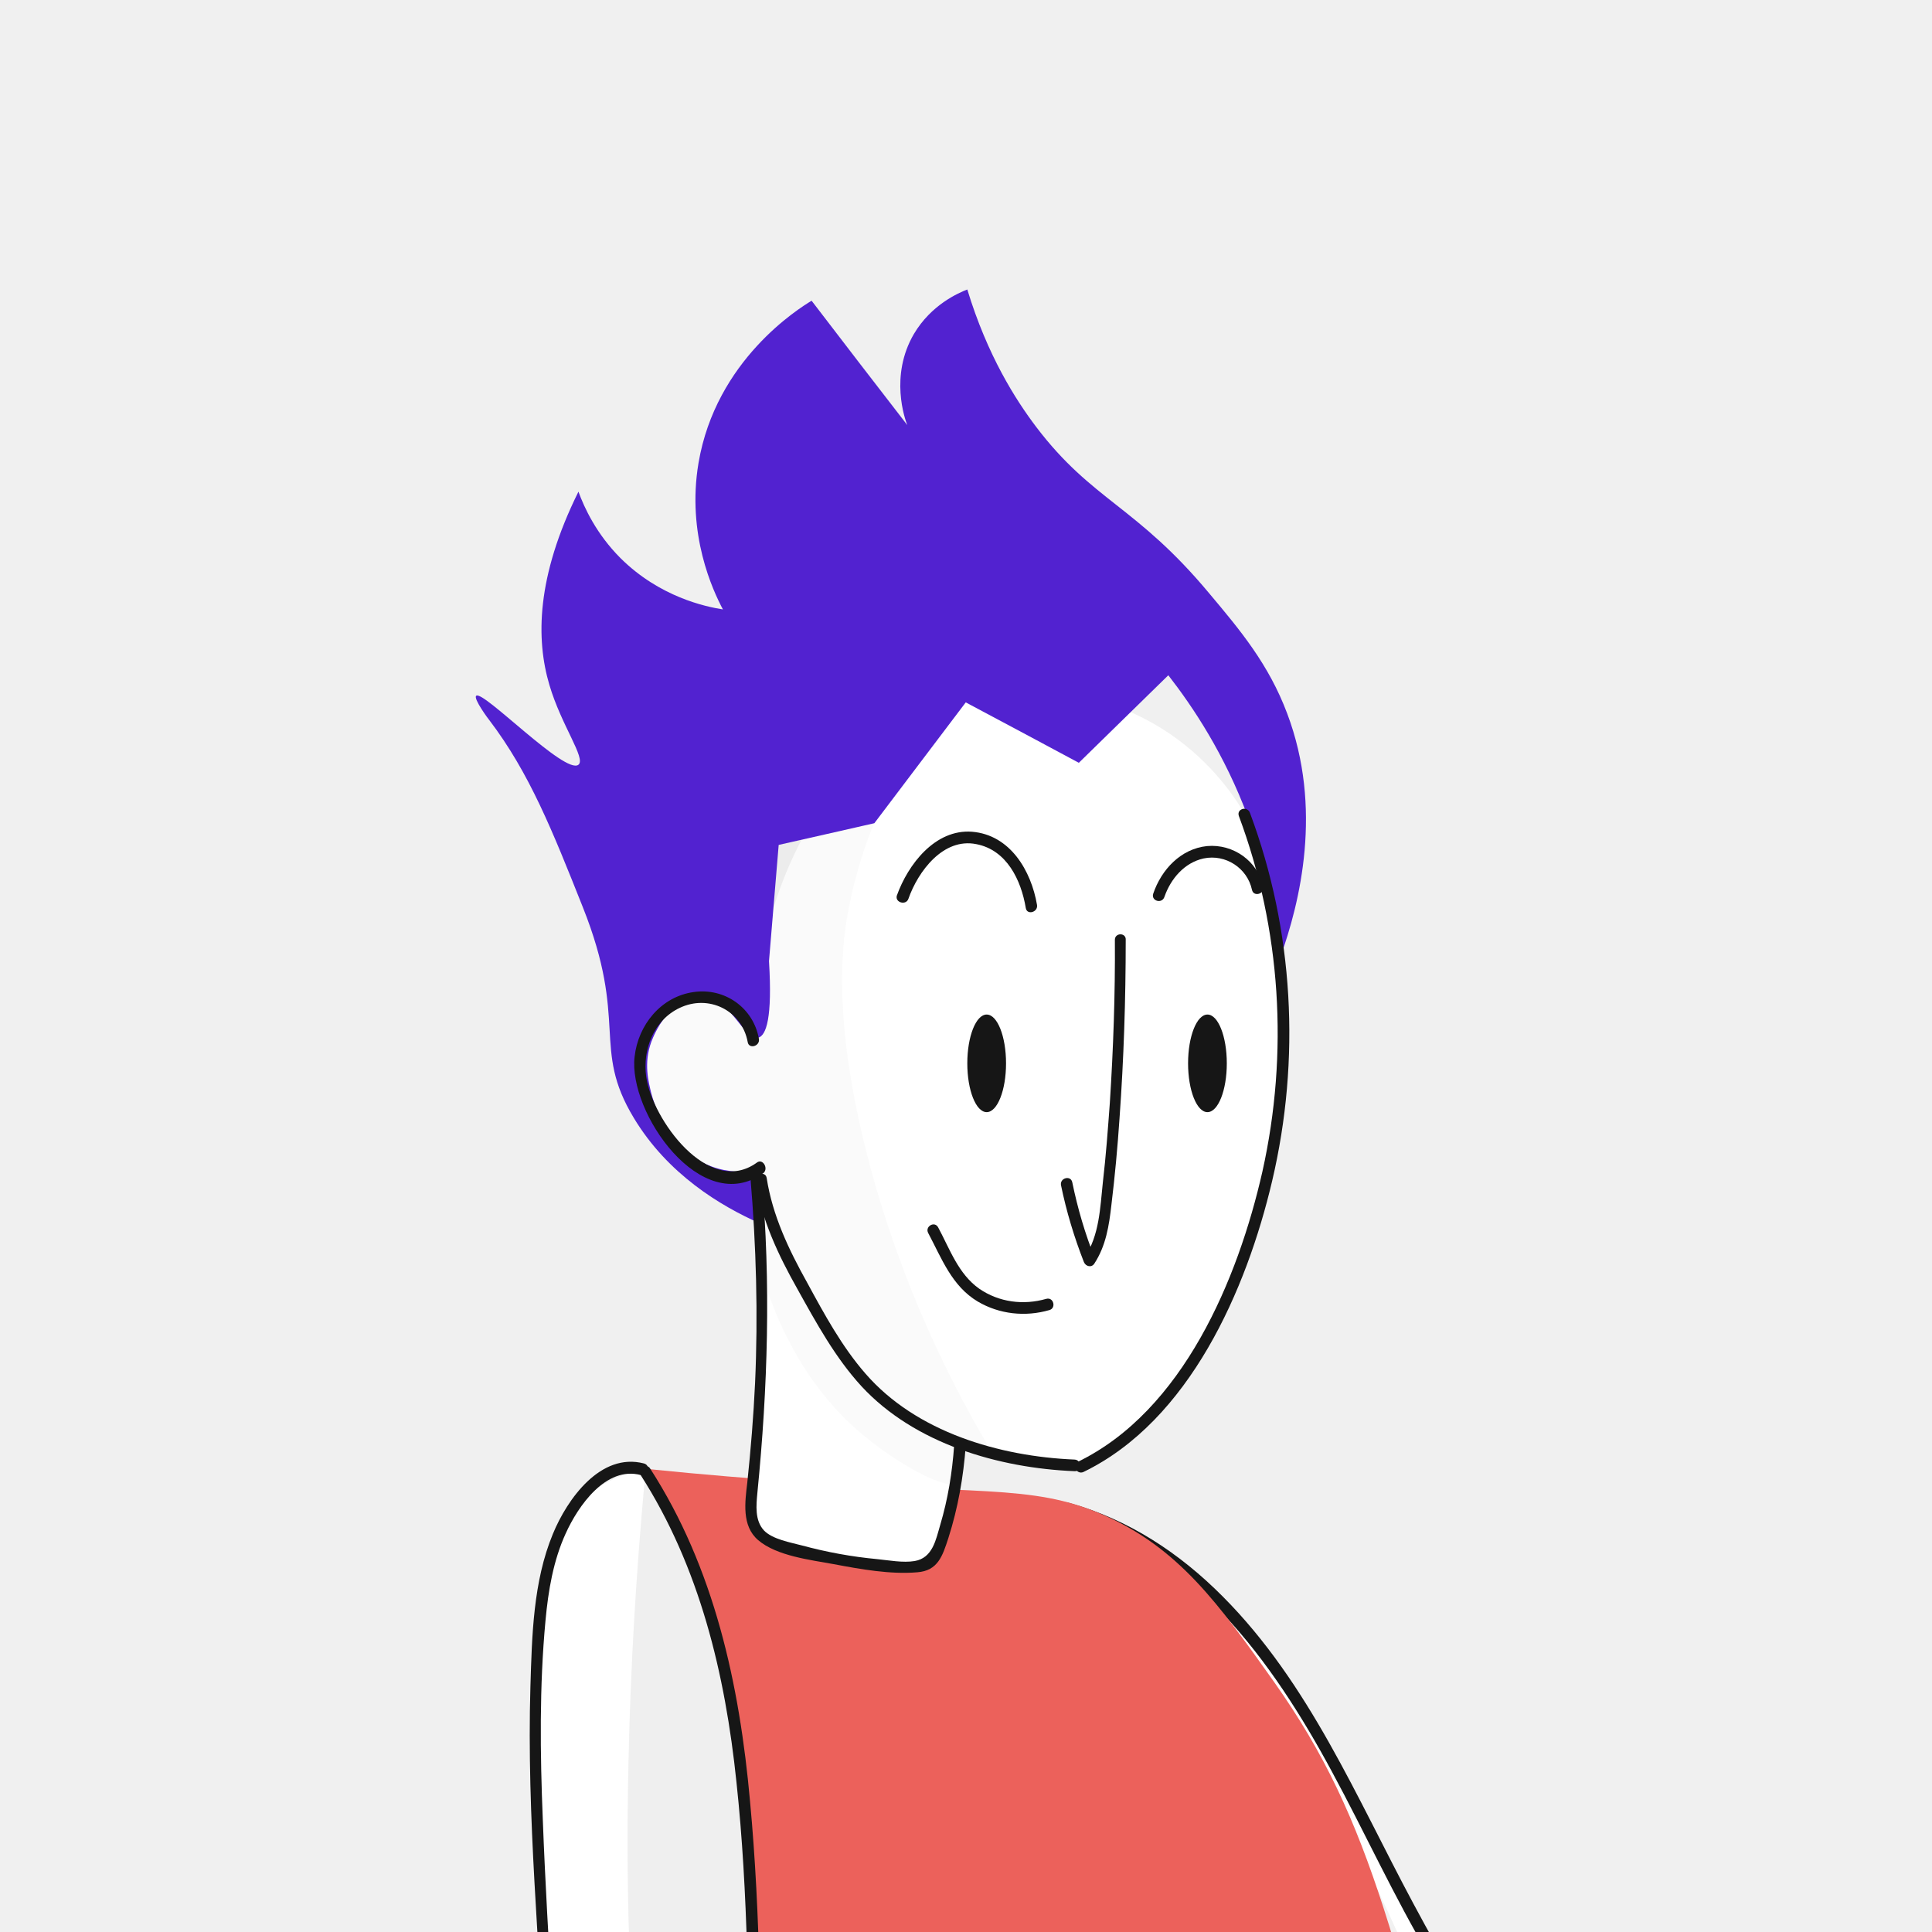
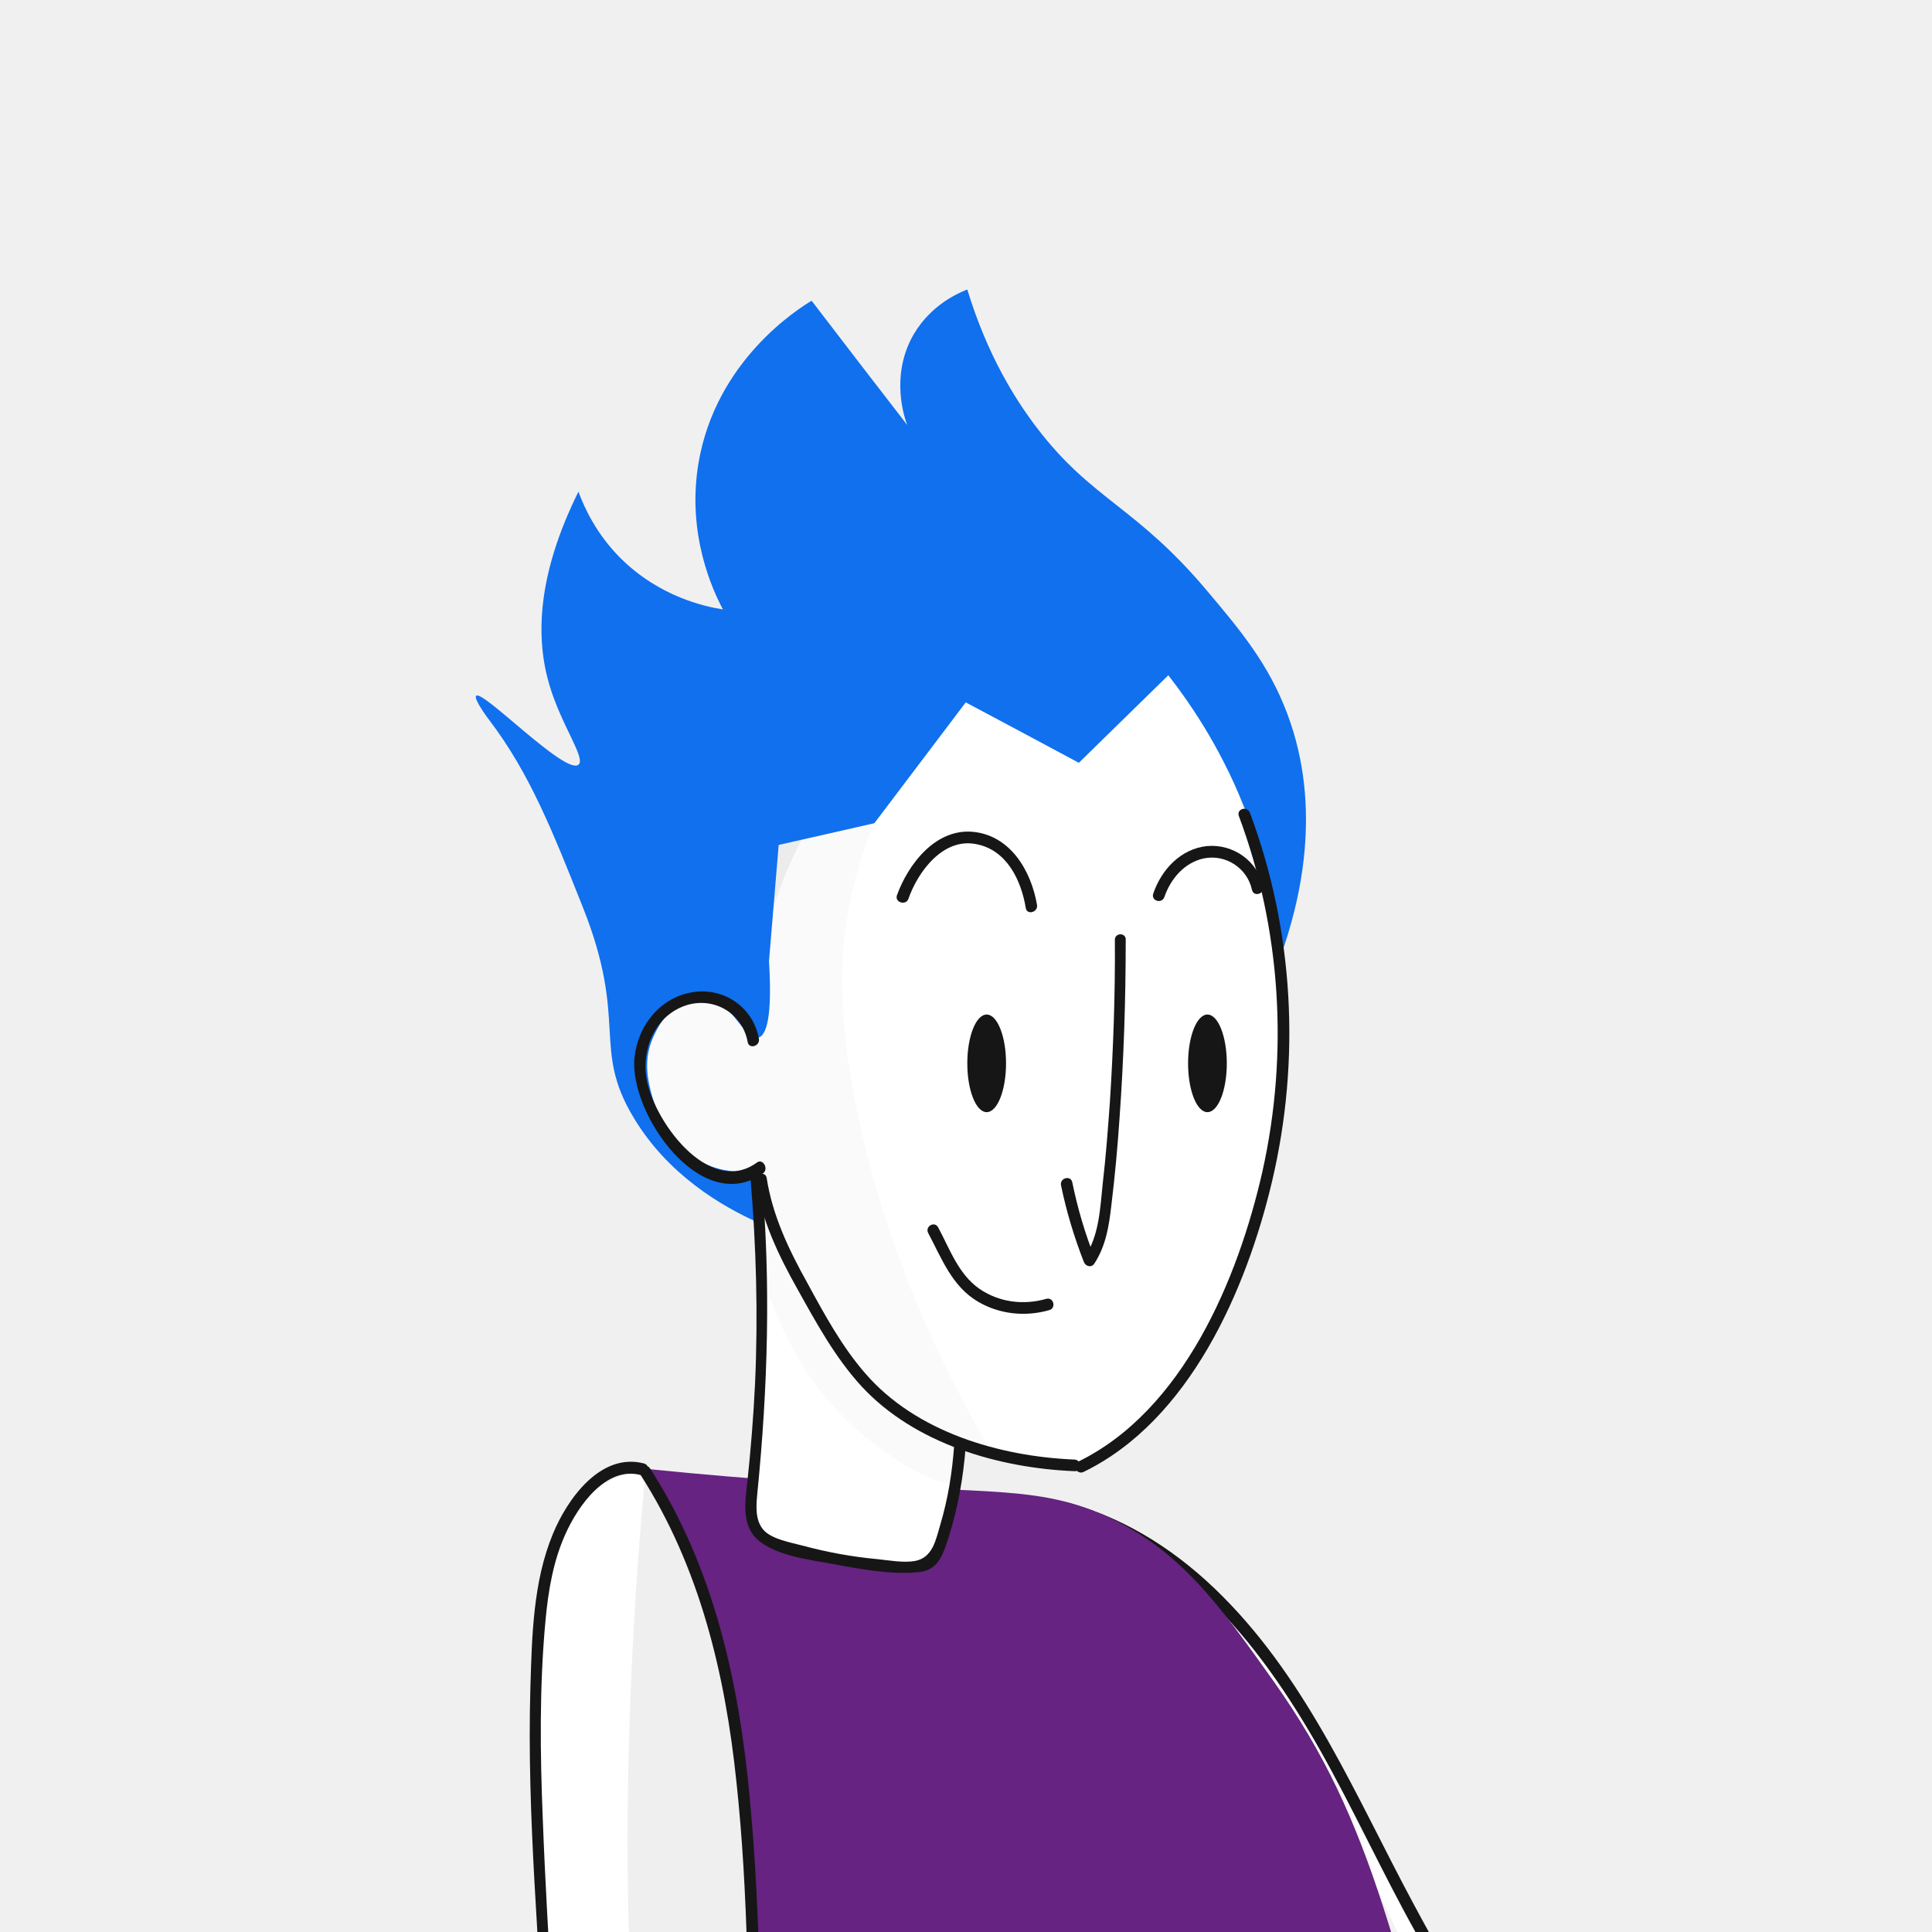
<svg xmlns="http://www.w3.org/2000/svg" width="100%" height="100%" viewBox="0 0 512 512" version="1.1" xml:space="preserve" style="fill-rule:evenodd;clip-rule:evenodd;stroke-linejoin:round;stroke-miterlimit:2;">
-   <g transform="matrix(1.02642,0,0,1.02642,262.763,262.763)">
-     <g transform="matrix(1,0,0,1,-256,-256)">
-       <clipPath id="_clip1">
-         <rect x="0" y="0" width="512" height="512" />
-       </clipPath>
-       <g clip-path="url(#_clip1)">
-         <g id="hand_left_1_" transform="matrix(1,0,0,1,-117.552,0.944859)">
-           <path d="M414.8,399.9C420.1,403.9 427.6,410 435.5,418.3C441.3,424.4 450.9,435.4 466.7,463.5C480.5,488 485.4,501.4 501.5,523.6C506.2,530.1 513.4,539.5 525.5,542.8C526.7,543.1 541.5,546.9 547.9,539.6C550,537.2 656.819,682.253 658.119,674.453C659.419,666.553 659.619,660.753 659.619,660.753C660.319,637.353 660.119,614.053 661.519,596.253C662.419,584.453 665.719,571.453 672.119,545.453C672.819,542.453 677.019,526.553 688.619,516.853C694.219,512.153 696.719,513.053 697.319,513.253C700.819,514.753 700.419,522.153 700.319,523.353C700.019,527.753 698.519,529.053 695.219,536.953C690.319,548.353 690.819,551.853 691.019,553.053C691.719,557.353 694.319,560.453 696.219,562.253C712.119,562.653 725.019,564.753 734.219,566.753C753.519,570.853 759.919,575.153 763.319,578.053C770.319,583.753 774.119,590.453 776.219,594.853C768.919,594.253 761.519,593.553 754.219,592.953C753.819,595.753 753.219,599.553 752.019,604.153C750.619,609.853 749.819,612.853 747.819,616.553C746.419,619.153 744.319,622.953 740.119,626.153C735.019,629.953 729.719,630.653 726.019,631.253C723.019,631.653 720.519,631.753 718.719,631.653C712.119,635.653 658.979,560.649 652.379,564.649C652.745,570.91 628.11,561.772 628.11,566.495C628.01,593.895 591.6,564.3 589.3,570.7C587.1,576.8 584.4,584.2 577.7,591.4C576,593.3 565.5,604.3 549.3,607C532.3,609.9 518.4,602 509.1,596.5C468.8,572.8 445.6,522.7 438.6,506.5" style="fill:white;fill-rule:nonzero;" />
-           <path d="M445,437C469.5,475.3 482,504.5 488.9,524.9C491.3,532 496.1,546.9 509.5,559.9C515,565.3 529.3,579.2 548.6,578.4C567.5,577.7 585,563.1 593.6,542.1C593.9,548.3 593.8,558.7 589.4,570.5C587.2,576.5 583.4,586.8 573.5,595.4C572.4,596.3 557.3,608.9 537.5,607.6C516.5,606.2 502.5,590.2 493.4,579.4C455,533.8 447.1,463 445,437Z" style="fill:rgb(170,170,170);fill-opacity:0.17;fill-rule:nonzero;" />
-           <g>
+   <g transform="matrix(1.02642,0,0,1.02642,-0.00052,-0.00052)">
+     <g>
+       <g>
+         <clipPath id="_clip1">
+           <rect x="0" y="0" width="512" height="512" />
+         </clipPath>
+         <g clip-path="url(#_clip1)">
+           <g id="hand_left_1_" transform="matrix(1,0,0,1,-117.552,0.944859)">
+             <path d="M414.8,399.9C420.1,403.9 427.6,410 435.5,418.3C441.3,424.4 450.9,435.4 466.7,463.5C480.5,488 485.4,501.4 501.5,523.6C506.2,530.1 513.4,539.5 525.5,542.8C526.7,543.1 541.5,546.9 547.9,539.6C550,537.2 656.819,682.253 658.119,674.453C659.419,666.553 659.619,660.753 659.619,660.753C660.319,637.353 660.119,614.053 661.519,596.253C662.419,584.453 665.719,571.453 672.119,545.453C672.819,542.453 677.019,526.553 688.619,516.853C694.219,512.153 696.719,513.053 697.319,513.253C700.819,514.753 700.419,522.153 700.319,523.353C700.019,527.753 698.519,529.053 695.219,536.953C690.319,548.353 690.819,551.853 691.019,553.053C691.719,557.353 694.319,560.453 696.219,562.253C712.119,562.653 725.019,564.753 734.219,566.753C753.519,570.853 759.919,575.153 763.319,578.053C770.319,583.753 774.119,590.453 776.219,594.853C768.919,594.253 761.519,593.553 754.219,592.953C753.819,595.753 753.219,599.553 752.019,604.153C750.619,609.853 749.819,612.853 747.819,616.553C746.419,619.153 744.319,622.953 740.119,626.153C735.019,629.953 729.719,630.653 726.019,631.253C723.019,631.653 720.519,631.753 718.719,631.653C712.119,635.653 658.979,560.649 652.379,564.649C652.745,570.91 628.11,561.772 628.11,566.495C628.01,593.895 591.6,564.3 589.3,570.7C587.1,576.8 584.4,584.2 577.7,591.4C576,593.3 565.5,604.3 549.3,607C532.3,609.9 518.4,602 509.1,596.5C468.8,572.8 445.6,522.7 438.6,506.5" style="fill:white;fill-rule:nonzero;" />
+             <path d="M445,437C469.5,475.3 482,504.5 488.9,524.9C491.3,532 496.1,546.9 509.5,559.9C515,565.3 529.3,579.2 548.6,578.4C567.5,577.7 585,563.1 593.6,542.1C593.9,548.3 593.8,558.7 589.4,570.5C587.2,576.5 583.4,586.8 573.5,595.4C572.4,596.3 557.3,608.9 537.5,607.6C516.5,606.2 502.5,590.2 493.4,579.4C455,533.8 447.1,463 445,437Z" style="fill:rgb(170,170,170);fill-opacity:0.17;fill-rule:nonzero;" />
            <g>
-               <path d="M392.7,389.9C425.2,399 446.1,428 461.4,456.4C470,472.3 477.5,488.8 486.7,504.3C494.4,517.3 503.6,531.7 516.6,540.1C528.5,547.8 545.9,548.5 554.9,535.9C556,534.3 553.4,532.8 552.3,534.4C541.6,549.4 521.3,541.8 510.6,531.4C498.8,520 490.2,505 482.5,490.6C467.8,463.2 455.6,433.7 433.3,411.3C422.2,400.1 408.9,391.3 393.6,387.1C391.6,386.5 390.8,389.4 392.7,389.9Z" style="fill:rgb(22,22,22);fill-rule:nonzero;" />
+               <g>
+                 <path d="M392.7,389.9C425.2,399 446.1,428 461.4,456.4C470,472.3 477.5,488.8 486.7,504.3C494.4,517.3 503.6,531.7 516.6,540.1C528.5,547.8 545.9,548.5 554.9,535.9C556,534.3 553.4,532.8 552.3,534.4C541.6,549.4 521.3,541.8 510.6,531.4C498.8,520 490.2,505 482.5,490.6C467.8,463.2 455.6,433.7 433.3,411.3C422.2,400.1 408.9,391.3 393.6,387.1C391.6,386.5 390.8,389.4 392.7,389.9Z" style="fill:rgb(22,22,22);fill-rule:nonzero;" />
+               </g>
            </g>
          </g>
-         </g>
-         <g id="torso" transform="matrix(1,0,0,1,-117.552,0.944859)">
-           <path d="M279.7,377.8C288.2,378.7 300.9,380 316.4,381.1C370.1,385.1 383.6,382.1 402,390C421.9,398.6 432.3,413.3 446.5,433.3C472.7,470.4 477.3,500.1 502.1,590C510,618.6 516.9,642.5 522.1,660C503.1,655 435.7,639.6 373.2,676.7C354.8,687.6 341,700.6 331,712.3C313.8,600.8 296.8,489.3 279.7,377.8Z" style="fill:rgb(236,97,91);fill-rule:nonzero;" />
-         </g>
-         <g id="hand_right_1_" transform="matrix(1,0,0,1,-117.552,0.944859)">
-           <path d="M283.4,378.3C278.2,379.6 270.8,382.5 265,389C255.4,399.9 256.2,414.6 256.5,421.7C257.5,447.9 253.6,474.4 257.8,500.3C260.7,518.1 260.7,554 260.6,625.8C260.5,685.4 257.7,696.4 257.9,765.5C258,791.8 258.5,813.4 258.9,827.4C256.7,827 253.1,826.4 248.7,825C241.2,822.6 238.3,820.3 230.1,818.3C223.9,816.7 221.4,817 219.3,817.8C216,819 213.9,821.4 212.7,822.9C209.7,822.1 204.9,821.3 199.4,822.6C195.1,823.6 191.3,826.1 184,831C177.4,835.4 173.1,838.9 171.2,840.3C161.1,848.5 159.3,851.9 158.3,854.3C157.2,857.4 156.9,860.1 157,862.1C165.6,859.9 175.1,857.4 179.3,856.3C191.3,853.2 196.5,851.8 203.2,853.6C205.7,854.3 210.3,855.6 213.5,859.9C215.9,863.3 216.4,866.8 216.5,868.7C209.9,872 204.3,873.9 200,875.1C194.5,876.6 190.7,877.2 189.9,879.7C189,882.7 192.9,886.2 193.6,886.9C194.9,888 197.8,890.1 204.6,890.6C206.4,890.7 212.7,891 223.1,887.4C232.2,884.3 232.7,882.2 238.6,881.7C244,881.3 244.5,882.9 250.5,882.5C256.2,882.1 260.4,880.2 265,878.2C270.9,875.5 274.8,872.7 279.4,869.4C288.6,862.8 293.1,859.5 295.9,853.8C298.7,848 298.3,842.5 298.1,840C296.1,802.1 305.6,764.4 307.7,726.4C308.9,705.3 309.5,694.7 309.8,686.5C310.7,666.2 312.1,630.7 312.4,585.2C312.7,542.8 312,516.4 311.3,497.6C309.9,462 308.3,447.8 304.3,432.1C298.8,408.8 290.1,390.5 283.4,378.3Z" style="fill:white;fill-rule:nonzero;" />
-           <path d="M284.2,379.1C282.8,394.3 280.8,418.1 280,447.1C277.7,524.8 285.4,558.9 290.9,676.1C294.2,745.5 293.4,773.6 284.2,808.6C275.8,840.6 263.8,865.6 254.6,882.2C259,880.9 265.1,878.7 271.9,874.9C279.6,870.7 290.6,864.7 296.2,854C300.4,846.1 299.8,839.3 299.6,828.8C299.3,812 301.9,795.3 302.3,778.6C302.9,751.4 305.9,745.8 309.6,709C313.4,671.1 313.7,642.7 314.1,609.4C314.3,594.9 313.6,570 312.3,520.3C311.1,472 310.4,462.3 308,448.8C302.4,418.3 292.1,394.5 284.2,379.1Z" style="fill:rgb(137,137,137);fill-opacity:0.14;fill-rule:nonzero;" />
-           <g>
+           <g id="torso" transform="matrix(1,0,0,1,-117.552,0.944859)">
+             <path d="M279.7,377.8C288.2,378.7 300.9,380 316.4,381.1C370.1,385.1 383.6,382.1 402,390C421.9,398.6 432.3,413.3 446.5,433.3C472.7,470.4 477.3,500.1 502.1,590C510,618.6 516.9,642.5 522.1,660C503.1,655 435.7,639.6 373.2,676.7C354.8,687.6 341,700.6 331,712.3C313.8,600.8 296.8,489.3 279.7,377.8Z" style="fill:rgb(102,35,129);fill-rule:nonzero;" />
+           </g>
+           <g id="hand_right_1_" transform="matrix(1,0,0,1,-117.552,0.944859)">
+             <path d="M283.4,378.3C278.2,379.6 270.8,382.5 265,389C255.4,399.9 256.2,414.6 256.5,421.7C257.5,447.9 253.6,474.4 257.8,500.3C260.7,518.1 260.7,554 260.6,625.8C260.5,685.4 257.7,696.4 257.9,765.5C258,791.8 258.5,813.4 258.9,827.4C256.7,827 253.1,826.4 248.7,825C241.2,822.6 238.3,820.3 230.1,818.3C223.9,816.7 221.4,817 219.3,817.8C216,819 213.9,821.4 212.7,822.9C209.7,822.1 204.9,821.3 199.4,822.6C195.1,823.6 191.3,826.1 184,831C177.4,835.4 173.1,838.9 171.2,840.3C161.1,848.5 159.3,851.9 158.3,854.3C157.2,857.4 156.9,860.1 157,862.1C165.6,859.9 175.1,857.4 179.3,856.3C191.3,853.2 196.5,851.8 203.2,853.6C205.7,854.3 210.3,855.6 213.5,859.9C215.9,863.3 216.4,866.8 216.5,868.7C209.9,872 204.3,873.9 200,875.1C194.5,876.6 190.7,877.2 189.9,879.7C189,882.7 192.9,886.2 193.6,886.9C194.9,888 197.8,890.1 204.6,890.6C206.4,890.7 212.7,891 223.1,887.4C232.2,884.3 232.7,882.2 238.6,881.7C244,881.3 244.5,882.9 250.5,882.5C256.2,882.1 260.4,880.2 265,878.2C270.9,875.5 274.8,872.7 279.4,869.4C288.6,862.8 293.1,859.5 295.9,853.8C298.7,848 298.3,842.5 298.1,840C296.1,802.1 305.6,764.4 307.7,726.4C308.9,705.3 309.5,694.7 309.8,686.5C310.7,666.2 312.1,630.7 312.4,585.2C312.7,542.8 312,516.4 311.3,497.6C309.9,462 308.3,447.8 304.3,432.1C298.8,408.8 290.1,390.5 283.4,378.3Z" style="fill:white;fill-rule:nonzero;" />
+             <path d="M284.2,379.1C282.8,394.3 280.8,418.1 280,447.1C277.7,524.8 285.4,558.9 290.9,676.1C294.2,745.5 293.4,773.6 284.2,808.6C275.8,840.6 263.8,865.6 254.6,882.2C259,880.9 265.1,878.7 271.9,874.9C279.6,870.7 290.6,864.7 296.2,854C300.4,846.1 299.8,839.3 299.6,828.8C299.3,812 301.9,795.3 302.3,778.6C302.9,751.4 305.9,745.8 309.6,709C313.4,671.1 313.7,642.7 314.1,609.4C314.3,594.9 313.6,570 312.3,520.3C311.1,472 310.4,462.3 308,448.8C302.4,418.3 292.1,394.5 284.2,379.1Z" style="fill:rgb(137,137,137);fill-opacity:0.14;fill-rule:nonzero;" />
            <g>
-               <path d="M283.8,376.9C272.6,374 264,386.1 260.3,395.1C255.2,407.4 254.9,421.4 254.5,434.5C253.5,468.3 257,501.9 258.4,535.6C261.3,603.5 257.9,671.4 256.8,739.3C256.2,777.5 256.4,815.7 258.8,853.9C258.9,855.8 261.9,855.8 261.8,853.9C257.7,789.4 260,724.7 261.5,660.2C262.2,628.6 262.8,596.9 262.2,565.3C261.6,533.1 258.9,501 257.7,468.9C257,451.8 256.8,434.5 258.4,417.4C259.1,409.8 260.4,402 263.6,395C266.8,387.9 274,377.5 283,379.9C284.9,380.3 285.7,377.4 283.8,376.9Z" style="fill:rgb(22,22,22);fill-rule:nonzero;" />
+               <g>
+                 <path d="M283.8,376.9C272.6,374 264,386.1 260.3,395.1C255.2,407.4 254.9,421.4 254.5,434.5C253.5,468.3 257,501.9 258.4,535.6C261.3,603.5 257.9,671.4 256.8,739.3C256.2,777.5 256.4,815.7 258.8,853.9C258.9,855.8 261.9,855.8 261.8,853.9C257.7,789.4 260,724.7 261.5,660.2C262.2,628.6 262.8,596.9 262.2,565.3C261.6,533.1 258.9,501 257.7,468.9C257,451.8 256.8,434.5 258.4,417.4C259.1,409.8 260.4,402 263.6,395C266.8,387.9 274,377.5 283,379.9C284.9,380.3 285.7,377.4 283.8,376.9Z" style="fill:rgb(22,22,22);fill-rule:nonzero;" />
+               </g>
+             </g>
+             <g>
+               <g>
+                 <path d="M282.9,379.8C298.2,403.6 304.8,431.3 307.7,459.2C310.8,488.1 310.8,517.5 311.1,546.5C311.8,610.6 310,674.8 305.7,738.7C303.3,775 300.1,811.2 296.1,847.3C295.9,849.2 298.9,849.2 299.1,847.3C306.3,782.3 310.9,716.9 313,651.5C314,619.1 314.4,586.7 314.2,554.3C314,524.3 314,494 311.2,464.1C308.5,434 302,403.9 285.4,378.2C284.5,376.7 281.9,378.2 282.9,379.8Z" style="fill:rgb(22,22,22);fill-rule:nonzero;" />
+               </g>
            </g>
          </g>
-           <g>
+           <g id="head_1_" transform="matrix(1,0,0,1,-117.552,0.944859)">
+             <path d="M311.9,267.7C311.7,267.1 309.6,259.3 302.5,256.9C295.5,254.6 288.9,259.4 285.8,263.6C280.9,270.2 283,278.2 283.8,281.5C285.5,288.2 289.6,292.4 293.2,296.1C295.5,298.5 297.3,300.3 300.3,301.5C305.4,303.5 310.3,302.3 312.5,301.6C312.9,304.5 313.4,309.2 313.8,315C314.3,322.1 315.1,335.7 312.8,375.3C312.6,379 312.3,384.4 311.8,391C312.7,392.8 314.1,395.2 316.7,397.2C321.2,400.7 326.3,400.8 329.7,401C336,401.3 344.5,401.9 356,403.6C357.6,401.8 359.2,399.7 360.7,397.1C366.3,387.3 366,377.4 365.5,372.5C370.8,374.3 377.5,376 385.5,376.7C390.3,377.1 394.7,377.1 398.5,376.9C402.9,374.3 409,370.2 415.1,363.8C421.4,357.3 424.8,351.4 428.5,344.9C431.2,340.1 437.5,328.6 442.3,312.3C444.2,305.9 447.1,294.7 448.4,280.3C448.7,276.5 450,261.3 447.3,241.3C445.3,226.2 444.2,218.6 439,209.4C437.7,207.1 432.128,180.38 421.328,172.48C404.028,159.78 383.2,175.6 370.9,177.7C340,182.8 312.6,219.6 311.9,267.7Z" style="fill:white;fill-rule:nonzero;" />
+             <path d="M343.2,211.7C341.2,216.5 338.7,223.7 336.9,232.5C335,241.6 332.2,261.2 341.5,297.5C346.3,316.1 355.4,343.5 373.7,374.1C370.1,372.9 366.6,371.7 363,370.5C365.2,374.7 367.3,379.8 365.5,381.6C362.4,384.7 348.9,376.5 341.3,370.3C333.8,364.3 321.6,352 314.3,328.1C313.7,319.2 313.1,310.4 312.4,301.5C309.8,302.3 306,303.1 301.7,302.1C286.8,298.7 282.9,277.5 282.7,276.3C281.9,271.8 280.3,262.3 285.8,255.3C291.7,247.7 299.1,251.8 306.3,245.2C317.2,235.2 308.7,218 317.9,210.7C321.4,207.9 328.2,205.9 343.2,211.7Z" style="fill:rgb(170,170,170);fill-opacity:0.06;fill-rule:nonzero;" />
+             <path d="M313.7,314.9C303.6,310.4 290,302.3 281.2,287.7C270.2,269.5 279.9,263 268,233.2C260.2,213.6 254.3,198.7 243.9,185C243.7,184.8 239.7,179.4 240.5,178.7C242.2,177.1 263.5,199.2 266.9,196.5C268.9,194.9 262.5,186.4 259.4,175.9C255.9,164.1 256,148 266.9,126C268.4,130.1 271.5,136.9 277.8,143.2C287.9,153.2 299.7,155.7 304.2,156.4C301.6,151.5 294.8,137 297.9,118.6C302.4,92 323.8,78.7 327.1,76.7C335.3,87.4 343.5,98.1 351.8,108.8C351.2,107.3 347.2,96.1 353.5,85.3C358,77.7 365,74.7 367.3,73.8C372.5,90.9 379.8,102.3 385.1,109.3C399.6,128.4 410.9,129.6 429.8,152.3C437.7,161.7 445.1,170.5 449.9,183.3C459.1,207.7 453.3,231.9 448,246.5C447.2,237 445.1,224.3 439.8,210.1C433.7,193.7 425.5,181.5 419.2,173.4C411.5,180.9 403.8,188.5 396.1,196C386.4,190.8 376.7,185.6 366.9,180.4C359,190.8 351.2,201.2 343.3,211.6C335.1,213.5 326.9,215.3 318.6,217.2C317.8,227.2 316.9,237.2 316.1,247.2C317,261.9 315.4,266.4 313.3,267C309.7,268 305.9,255.8 298.3,256.4C290.1,257.1 286.5,266 285.7,268.1C283.7,273.6 285,278.4 285.7,281.3C286.4,283.9 289.9,296 301.2,300.2C305.8,301.9 309.9,301.7 312.3,301.4C312.8,306 313.3,310.4 313.7,314.9Z" style="fill:rgb(16,112,238);fill-rule:nonzero;" />
            <g>
-               <path d="M282.9,379.8C298.2,403.6 304.8,431.3 307.7,459.2C310.8,488.1 310.8,517.5 311.1,546.5C311.8,610.6 310,674.8 305.7,738.7C303.3,775 300.1,811.2 296.1,847.3C295.9,849.2 298.9,849.2 299.1,847.3C306.3,782.3 310.9,716.9 313,651.5C314,619.1 314.4,586.7 314.2,554.3C314,524.3 314,494 311.2,464.1C308.5,434 302,403.9 285.4,378.2C284.5,376.7 281.9,378.2 282.9,379.8Z" style="fill:rgb(22,22,22);fill-rule:nonzero;" />
+               <g>
+                 <path d="M312.6,304C314.2,314 318.5,323.1 323.4,331.8C328.3,340.6 333.2,349.6 340,357C353.7,371.8 375.4,378.1 395,378.9C396.9,379 396.9,376 395,375.9C375.6,375.1 354.1,368.8 341,353.7C334.9,346.7 330.4,338.4 326,330.3C321.2,321.7 317,312.9 315.5,303.2C315.2,301.3 312.3,302.1 312.6,304Z" style="fill:rgb(22,22,22);fill-rule:nonzero;" />
+               </g>
            </g>
+             <g>
+               <g>
+                 <path d="M437.4,209.7C448.3,238.9 450.3,271 443.5,301.5C437.2,329.3 423,363.3 395.8,376.5C394.1,377.3 395.6,379.9 397.3,379.1C424.7,365.8 439.4,332 446,304C453.4,272.6 451.6,239.3 440.3,209C439.7,207.1 436.8,207.8 437.4,209.7Z" style="fill:rgb(22,22,22);fill-rule:nonzero;" />
+               </g>
+             </g>
+             <g>
+               <g>
+                 <path d="M311.3,303C312.8,320.7 313.3,338.5 312.5,356.2C312.1,364.7 311.4,373.3 310.5,381.8C309.9,386.9 309,393 313.3,396.7C318.1,400.8 326.8,401.8 332.8,402.9C339.7,404.2 347.4,405.6 354.4,405C359.7,404.6 360.9,400.8 362.4,396.2C364.9,388.4 366.3,380.4 366.9,372.3C367,370.4 364,370.4 363.9,372.3C363.4,379.3 362.3,386.1 360.3,392.8C359.2,396.5 358.4,401.3 353.7,402.1C350.7,402.6 347,401.9 344,401.6C337.5,401 331,399.8 324.7,398.1C321.7,397.3 317,396.5 314.8,394.2C312.4,391.6 312.8,387.7 313.1,384.5C315.8,357.3 316.6,330.3 314.2,303C314.2,301.1 311.2,301.1 311.3,303Z" style="fill:rgb(22,22,22);fill-rule:nonzero;" />
+               </g>
+             </g>
+             <g>
+               <g>
+                 <path d="M313,299.2C300.5,308.3 285.9,287.9 284.4,277.1C283.4,270.1 286.3,262.5 293,259.3C300.5,255.7 309.1,259.9 310.6,268.1C310.9,270 313.8,269.2 313.5,267.3C312.1,259.3 304.7,254 296.6,255.2C288.2,256.4 282.3,263.7 281.4,271.9C279.7,286.2 298.6,313.6 314.7,301.9C316,300.7 314.5,298.1 313,299.2Z" style="fill:rgb(22,22,22);fill-rule:nonzero;" />
+               </g>
+             </g>
+             <g>
+               <g>
+                 <path d="M352.1,231.1C354.6,224 361.1,215.3 369.6,217C377.5,218.5 381.2,226.3 382.4,233.5C382.7,235.4 385.6,234.6 385.3,232.7C383.8,223.9 378.4,214.6 368.5,213.8C359,213.1 352,222.2 349.1,230.3C348.6,232.1 351.5,232.9 352.1,231.1Z" style="fill:rgb(22,22,22);fill-rule:nonzero;" />
+               </g>
+             </g>
+             <g>
+               <g>
+                 <path d="M418.2,230.6C419.8,226 423.3,221.8 428.3,220.7C434,219.5 439.6,223.2 440.8,228.8C441.2,230.7 444.1,229.9 443.7,228C442.3,221.4 436,216.9 429.2,217.5C422.4,218.2 417.4,223.6 415.3,229.8C414.7,231.7 417.6,232.5 418.2,230.6Z" style="fill:rgb(22,22,22);fill-rule:nonzero;" />
+               </g>
+             </g>
+             <g>
+               <g>
+                 <path d="M405.4,241.7C405.5,255.7 405,269.8 404.1,283.8C403.6,290.6 403.1,297.5 402.3,304.3C401.6,310.9 401.4,318 397.6,323.7C398.5,323.8 399.4,323.9 400.3,324.1C397.7,317.6 395.8,311.1 394.4,304.3C394,302.4 391.1,303.2 391.5,305.1C392.9,311.9 394.9,318.5 397.4,324.9C397.9,326.1 399.4,326.4 400.1,325.3C403.1,320.7 403.9,315.5 404.5,310.2C405.4,302.8 406.1,295.3 406.6,287.8C407.7,272.5 408.2,257.2 408.2,241.8C408.4,239.8 405.4,239.8 405.4,241.7Z" style="fill:rgb(22,22,22);fill-rule:nonzero;" />
+               </g>
+             </g>
+             <g>
+               <g>
+                 <path d="M357.2,317.4C360.7,324 363.3,331.1 370,335.1C375.6,338.4 382.3,339.1 388.5,337.3C390.3,336.8 389.6,333.9 387.7,334.4C381.8,336.1 375.5,335.3 370.4,331.8C365,328 362.8,321.6 359.8,316C358.9,314.2 356.3,315.7 357.2,317.4Z" style="fill:rgb(22,22,22);fill-rule:nonzero;" />
+               </g>
+             </g>
+             <ellipse cx="372.3" cy="273.6" rx="5" ry="12.6" style="fill:rgb(22,22,22);" />
+             <ellipse cx="429.3" cy="273.6" rx="5" ry="12.6" style="fill:rgb(22,22,22);" />
          </g>
-         </g>
-         <g id="head_1_" transform="matrix(1,0,0,1,-117.552,0.944859)">
-           <path d="M311.9,267.7C311.7,267.1 309.6,259.3 302.5,256.9C295.5,254.6 288.9,259.4 285.8,263.6C280.9,270.2 283,278.2 283.8,281.5C285.5,288.2 289.6,292.4 293.2,296.1C295.5,298.5 297.3,300.3 300.3,301.5C305.4,303.5 310.3,302.3 312.5,301.6C312.9,304.5 313.4,309.2 313.8,315C314.3,322.1 315.1,335.7 312.8,375.3C312.6,379 312.3,384.4 311.8,391C312.7,392.8 314.1,395.2 316.7,397.2C321.2,400.7 326.3,400.8 329.7,401C336,401.3 344.5,401.9 356,403.6C357.6,401.8 359.2,399.7 360.7,397.1C366.3,387.3 366,377.4 365.5,372.5C370.8,374.3 377.5,376 385.5,376.7C390.3,377.1 394.7,377.1 398.5,376.9C402.9,374.3 409,370.2 415.1,363.8C421.4,357.3 424.8,351.4 428.5,344.9C431.2,340.1 437.5,328.6 442.3,312.3C444.2,305.9 447.1,294.7 448.4,280.3C448.7,276.5 450,261.3 447.3,241.3C445.3,226.2 444.2,218.6 439,209.4C437.7,207.1 432.2,197.7 421.4,189.8C404.1,177.1 383.2,175.6 370.9,177.7C340,182.8 312.6,219.6 311.9,267.7Z" style="fill:white;fill-rule:nonzero;" />
-           <path d="M343.2,211.7C341.2,216.5 338.7,223.7 336.9,232.5C335,241.6 332.2,261.2 341.5,297.5C346.3,316.1 355.4,343.5 373.7,374.1C370.1,372.9 366.6,371.7 363,370.5C365.2,374.7 367.3,379.8 365.5,381.6C362.4,384.7 348.9,376.5 341.3,370.3C333.8,364.3 321.6,352 314.3,328.1C313.7,319.2 313.1,310.4 312.4,301.5C309.8,302.3 306,303.1 301.7,302.1C286.8,298.7 282.9,277.5 282.7,276.3C281.9,271.8 280.3,262.3 285.8,255.3C291.7,247.7 299.1,251.8 306.3,245.2C317.2,235.2 308.7,218 317.9,210.7C321.4,207.9 328.2,205.9 343.2,211.7Z" style="fill:rgb(170,170,170);fill-opacity:0.06;fill-rule:nonzero;" />
-           <path d="M313.7,314.9C303.6,310.4 290,302.3 281.2,287.7C270.2,269.5 279.9,263 268,233.2C260.2,213.6 254.3,198.7 243.9,185C243.7,184.8 239.7,179.4 240.5,178.7C242.2,177.1 263.5,199.2 266.9,196.5C268.9,194.9 262.5,186.4 259.4,175.9C255.9,164.1 256,148 266.9,126C268.4,130.1 271.5,136.9 277.8,143.2C287.9,153.2 299.7,155.7 304.2,156.4C301.6,151.5 294.8,137 297.9,118.6C302.4,92 323.8,78.7 327.1,76.7C335.3,87.4 343.5,98.1 351.8,108.8C351.2,107.3 347.2,96.1 353.5,85.3C358,77.7 365,74.7 367.3,73.8C372.5,90.9 379.8,102.3 385.1,109.3C399.6,128.4 410.9,129.6 429.8,152.3C437.7,161.7 445.1,170.5 449.9,183.3C459.1,207.7 453.3,231.9 448,246.5C447.2,237 445.1,224.3 439.8,210.1C433.7,193.7 425.5,181.5 419.2,173.4C411.5,180.9 403.8,188.5 396.1,196C386.4,190.8 376.7,185.6 366.9,180.4C359,190.8 351.2,201.2 343.3,211.6C335.1,213.5 326.9,215.3 318.6,217.2C317.8,227.2 316.9,237.2 316.1,247.2C317,261.9 315.4,266.4 313.3,267C309.7,268 305.9,255.8 298.3,256.4C290.1,257.1 286.5,266 285.7,268.1C283.7,273.6 285,278.4 285.7,281.3C286.4,283.9 289.9,296 301.2,300.2C305.8,301.9 309.9,301.7 312.3,301.4C312.8,306 313.3,310.4 313.7,314.9Z" style="fill:rgb(82,34,208);fill-rule:nonzero;" />
-           <g>
-             <g>
-               <path d="M312.6,304C314.2,314 318.5,323.1 323.4,331.8C328.3,340.6 333.2,349.6 340,357C353.7,371.8 375.4,378.1 395,378.9C396.9,379 396.9,376 395,375.9C375.6,375.1 354.1,368.8 341,353.7C334.9,346.7 330.4,338.4 326,330.3C321.2,321.7 317,312.9 315.5,303.2C315.2,301.3 312.3,302.1 312.6,304Z" style="fill:rgb(22,22,22);fill-rule:nonzero;" />
-             </g>
-           </g>
-           <g>
-             <g>
-               <path d="M437.4,209.7C448.3,238.9 450.3,271 443.5,301.5C437.2,329.3 423,363.3 395.8,376.5C394.1,377.3 395.6,379.9 397.3,379.1C424.7,365.8 439.4,332 446,304C453.4,272.6 451.6,239.3 440.3,209C439.7,207.1 436.8,207.8 437.4,209.7Z" style="fill:rgb(22,22,22);fill-rule:nonzero;" />
-             </g>
-           </g>
-           <g>
-             <g>
-               <path d="M311.3,303C312.8,320.7 313.3,338.5 312.5,356.2C312.1,364.7 311.4,373.3 310.5,381.8C309.9,386.9 309,393 313.3,396.7C318.1,400.8 326.8,401.8 332.8,402.9C339.7,404.2 347.4,405.6 354.4,405C359.7,404.6 360.9,400.8 362.4,396.2C364.9,388.4 366.3,380.4 366.9,372.3C367,370.4 364,370.4 363.9,372.3C363.4,379.3 362.3,386.1 360.3,392.8C359.2,396.5 358.4,401.3 353.7,402.1C350.7,402.6 347,401.9 344,401.6C337.5,401 331,399.8 324.7,398.1C321.7,397.3 317,396.5 314.8,394.2C312.4,391.6 312.8,387.7 313.1,384.5C315.8,357.3 316.6,330.3 314.2,303C314.2,301.1 311.2,301.1 311.3,303Z" style="fill:rgb(22,22,22);fill-rule:nonzero;" />
-             </g>
-           </g>
-           <g>
-             <g>
-               <path d="M313,299.2C300.5,308.3 285.9,287.9 284.4,277.1C283.4,270.1 286.3,262.5 293,259.3C300.5,255.7 309.1,259.9 310.6,268.1C310.9,270 313.8,269.2 313.5,267.3C312.1,259.3 304.7,254 296.6,255.2C288.2,256.4 282.3,263.7 281.4,271.9C279.7,286.2 298.6,313.6 314.7,301.9C316,300.7 314.5,298.1 313,299.2Z" style="fill:rgb(22,22,22);fill-rule:nonzero;" />
-             </g>
-           </g>
-           <g>
-             <g>
-               <path d="M352.1,231.1C354.6,224 361.1,215.3 369.6,217C377.5,218.5 381.2,226.3 382.4,233.5C382.7,235.4 385.6,234.6 385.3,232.7C383.8,223.9 378.4,214.6 368.5,213.8C359,213.1 352,222.2 349.1,230.3C348.6,232.1 351.5,232.9 352.1,231.1Z" style="fill:rgb(22,22,22);fill-rule:nonzero;" />
-             </g>
-           </g>
-           <g>
-             <g>
-               <path d="M418.2,230.6C419.8,226 423.3,221.8 428.3,220.7C434,219.5 439.6,223.2 440.8,228.8C441.2,230.7 444.1,229.9 443.7,228C442.3,221.4 436,216.9 429.2,217.5C422.4,218.2 417.4,223.6 415.3,229.8C414.7,231.7 417.6,232.5 418.2,230.6Z" style="fill:rgb(22,22,22);fill-rule:nonzero;" />
-             </g>
-           </g>
-           <g>
-             <g>
-               <path d="M405.4,241.7C405.5,255.7 405,269.8 404.1,283.8C403.6,290.6 403.1,297.5 402.3,304.3C401.6,310.9 401.4,318 397.6,323.7C398.5,323.8 399.4,323.9 400.3,324.1C397.7,317.6 395.8,311.1 394.4,304.3C394,302.4 391.1,303.2 391.5,305.1C392.9,311.9 394.9,318.5 397.4,324.9C397.9,326.1 399.4,326.4 400.1,325.3C403.1,320.7 403.9,315.5 404.5,310.2C405.4,302.8 406.1,295.3 406.6,287.8C407.7,272.5 408.2,257.2 408.2,241.8C408.4,239.8 405.4,239.8 405.4,241.7Z" style="fill:rgb(22,22,22);fill-rule:nonzero;" />
-             </g>
-           </g>
-           <g>
-             <g>
-               <path d="M357.2,317.4C360.7,324 363.3,331.1 370,335.1C375.6,338.4 382.3,339.1 388.5,337.3C390.3,336.8 389.6,333.9 387.7,334.4C381.8,336.1 375.5,335.3 370.4,331.8C365,328 362.8,321.6 359.8,316C358.9,314.2 356.3,315.7 357.2,317.4Z" style="fill:rgb(22,22,22);fill-rule:nonzero;" />
-             </g>
-           </g>
-           <ellipse cx="372.3" cy="273.6" rx="5" ry="12.6" style="fill:rgb(22,22,22);" />
-           <ellipse cx="429.3" cy="273.6" rx="5" ry="12.6" style="fill:rgb(22,22,22);" />
        </g>
      </g>
    </g>
  </g>
</svg>
